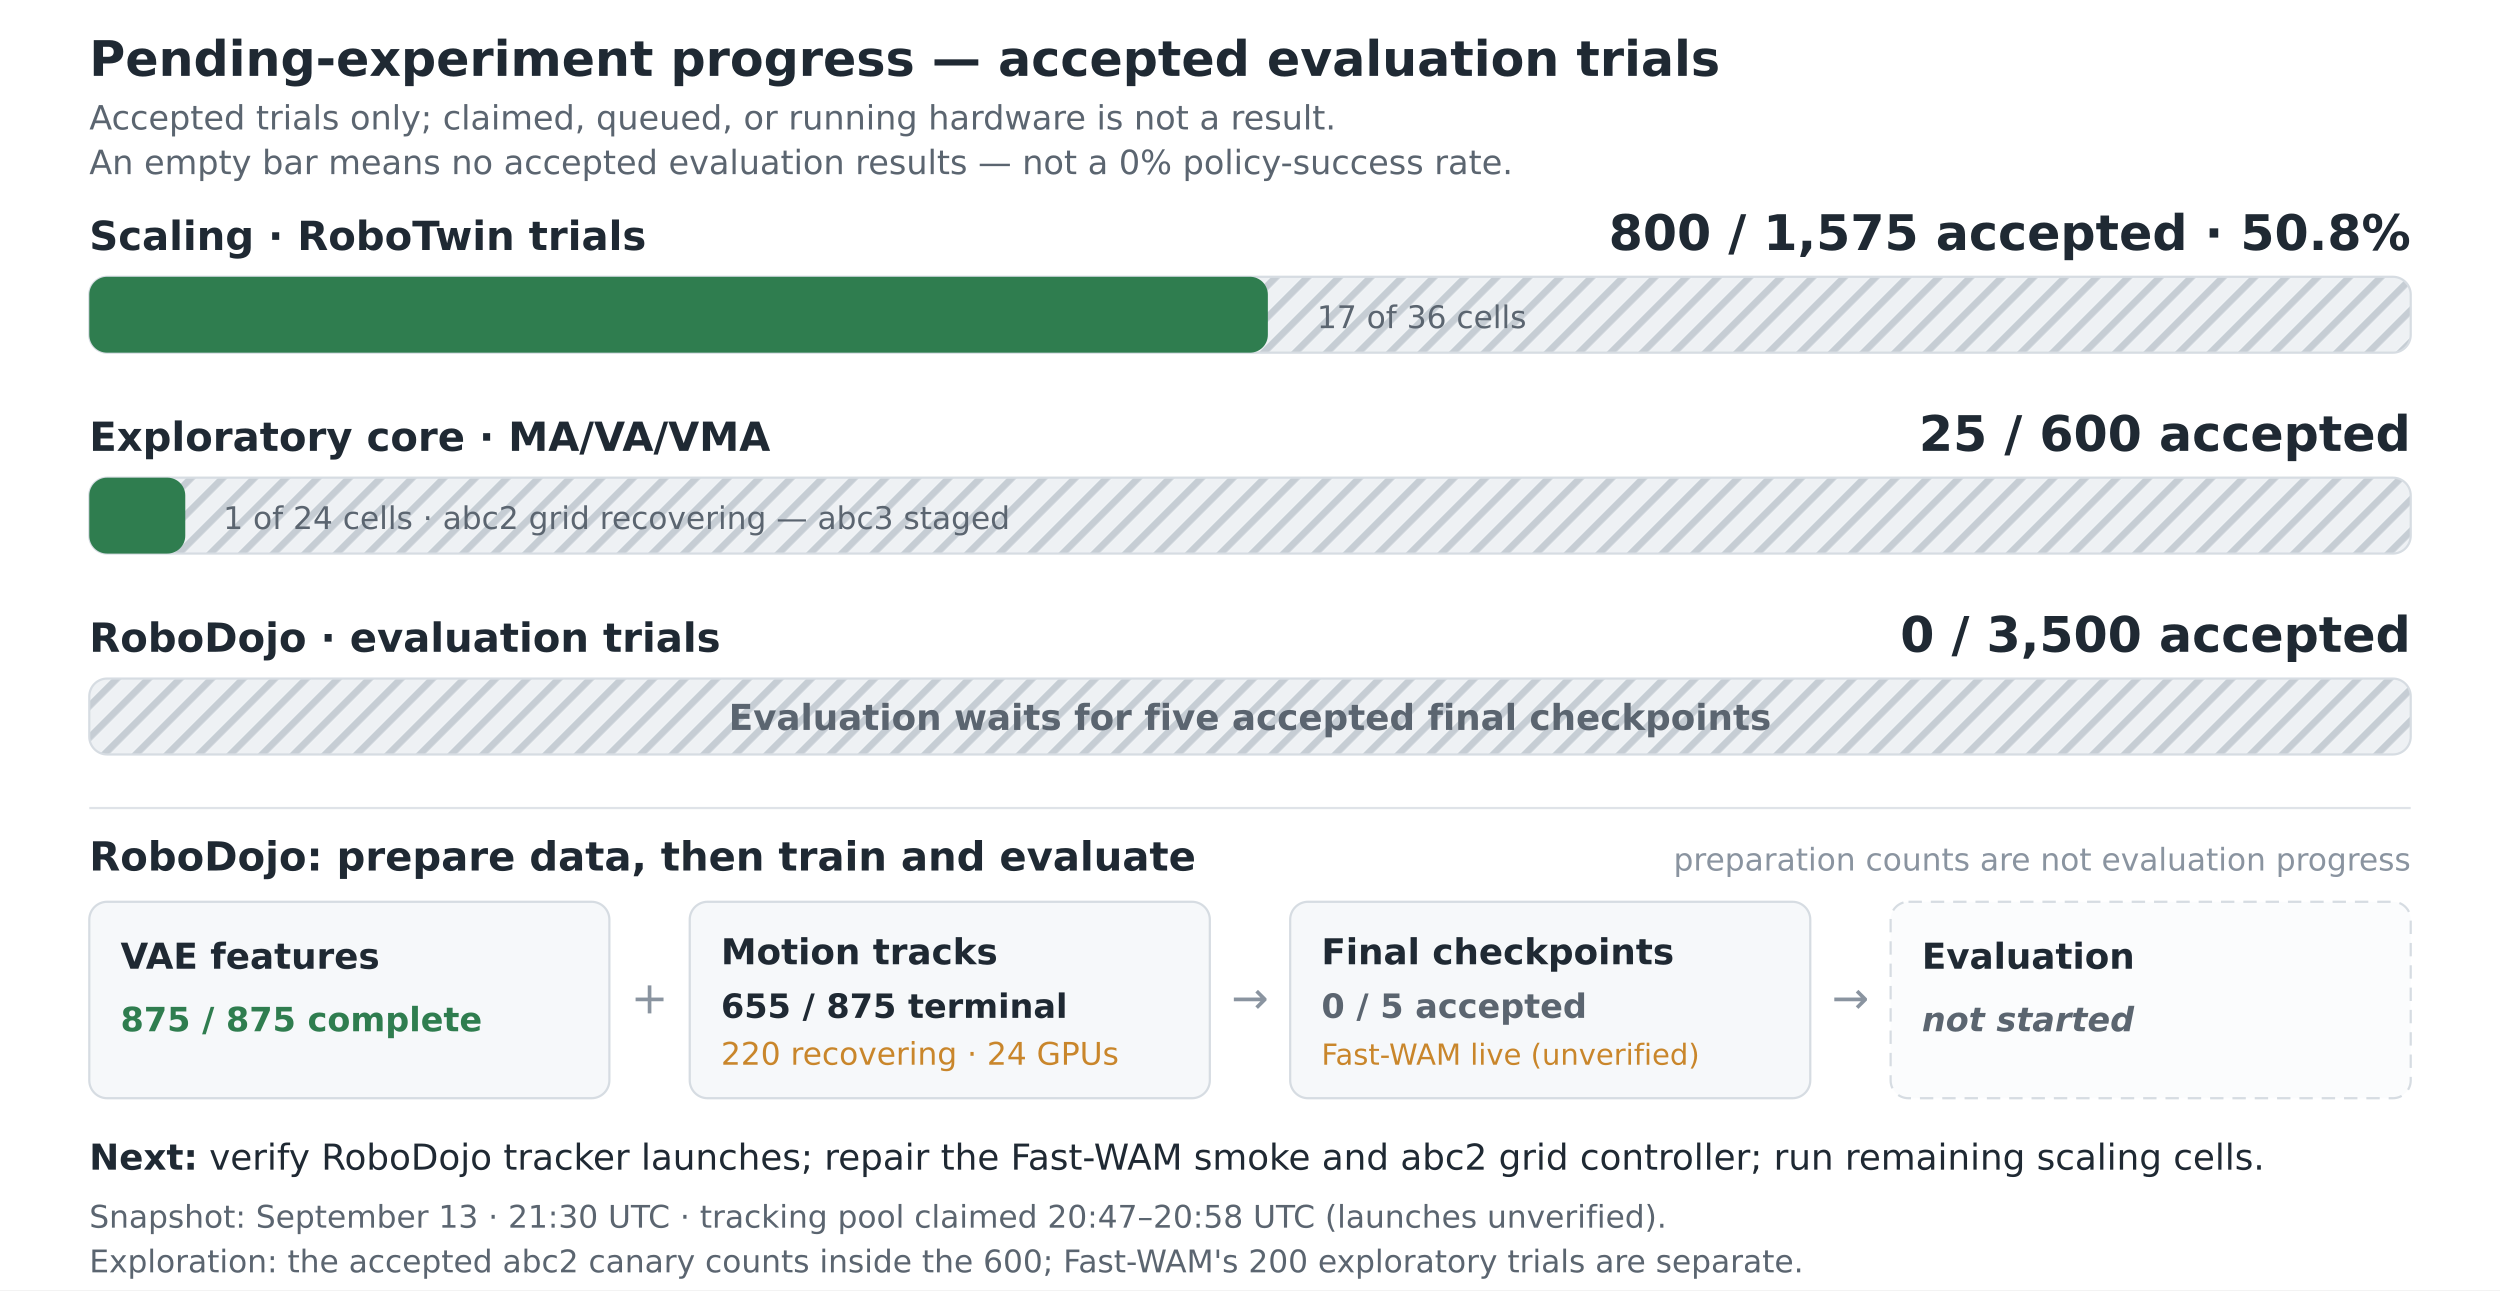
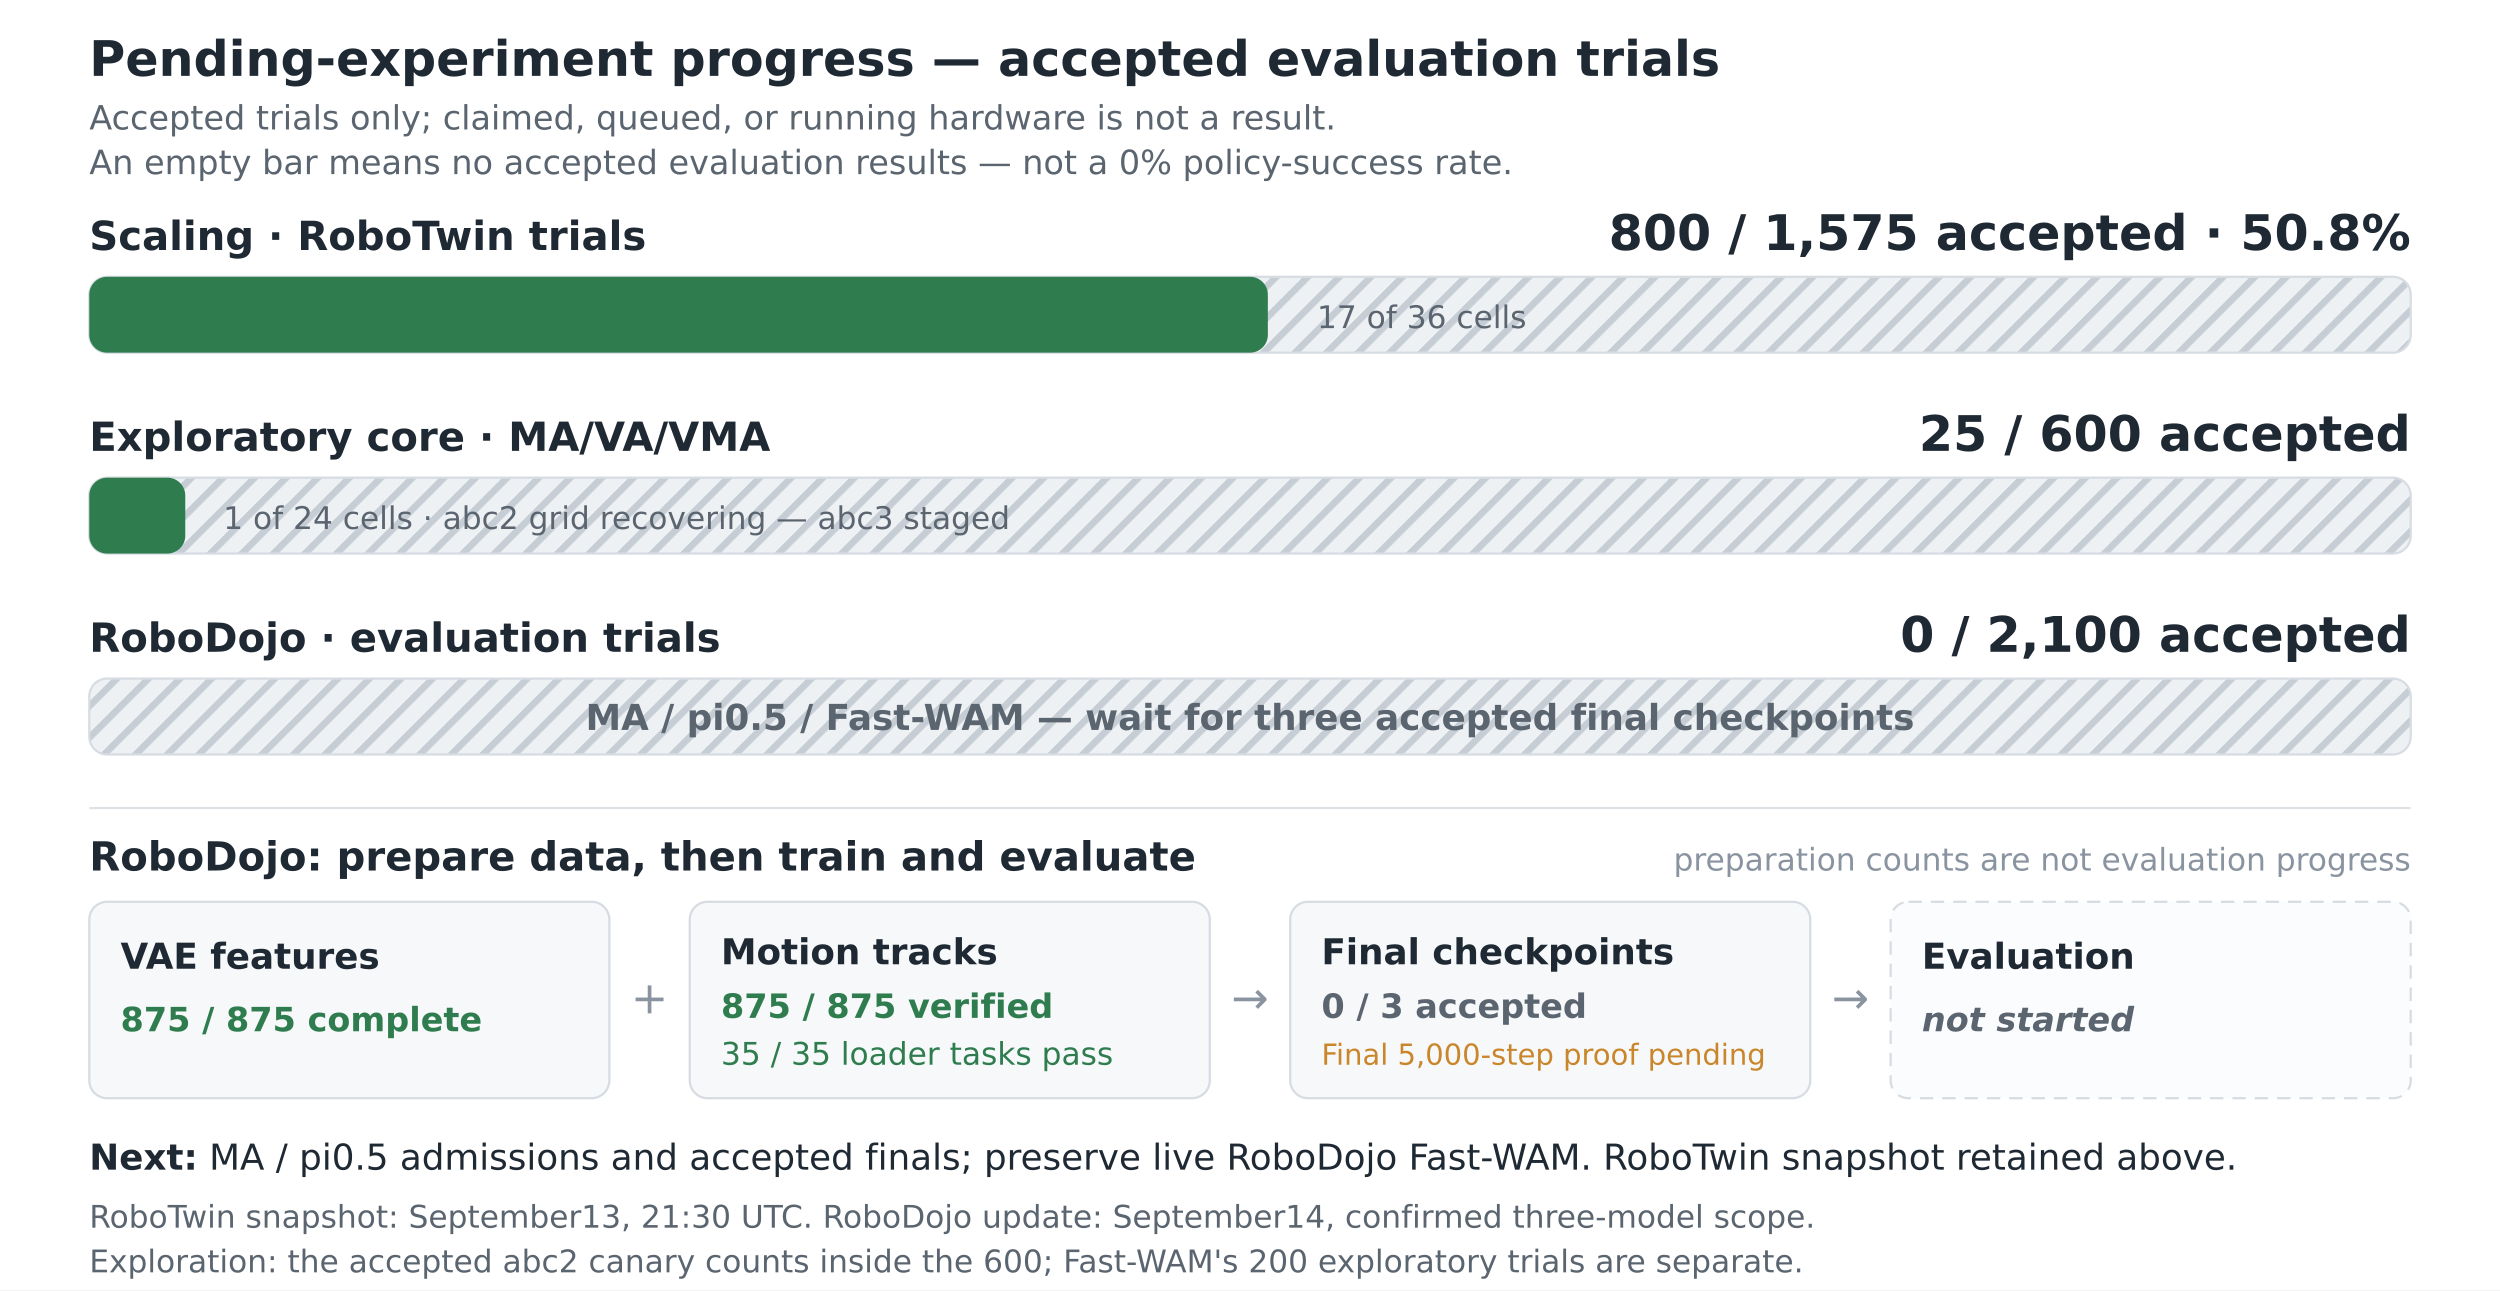
<svg xmlns="http://www.w3.org/2000/svg" version="1.1" width="1120" height="578" viewBox="0 0 1120 578" role="img" aria-labelledby="ov-title ov-desc">
  <defs>
    <pattern id="ov-hatch-gray" patternUnits="userSpaceOnUse" width="10" height="10" patternTransform="rotate(45)">
      <rect width="10" height="10" fill="#eef1f4" />
      <line x1="2" y1="0" x2="2" y2="10" stroke="#c6cdd4" stroke-width="3" />
    </pattern>
  </defs>
  <rect x="0" y="0" width="1120" height="578" fill="#ffffff" />
  <g font-family="DejaVu Sans, Arial, Helvetica, sans-serif">
    <text x="40" y="34" font-size="22" font-weight="bold" fill="#1f2933">Pending-experiment progress — accepted evaluation trials</text>
    <text x="40" y="58" font-size="15" fill="#5b6570">Accepted trials only; claimed, queued, or running hardware is not a result.</text>
    <text x="40" y="78" font-size="15" fill="#5b6570">An empty bar means no accepted evaluation results — not a 0% policy-success rate.</text>
    <text x="40" y="112" font-size="18" font-weight="bold" fill="#1f2933">Scaling · RoboTwin trials</text>
    <text x="1080" y="112" font-size="22" font-weight="bold" fill="#1f2933" text-anchor="end">800 / 1,575 accepted · 50.8%</text>
    <rect x="40" y="124" width="1040" height="34" rx="8" fill="url(#ov-hatch-gray)" stroke="#d6dce2" stroke-width="1" />
    <rect x="40" y="124" width="528" height="34" rx="8" fill="#2f7d4f" />
    <text x="590" y="147" font-size="14" fill="#5b6570">17 of 36 cells</text>
    <text x="40" y="202" font-size="18" font-weight="bold" fill="#1f2933">Exploratory core · MA/VA/VMA</text>
    <text x="1080" y="202" font-size="22" font-weight="bold" fill="#1f2933" text-anchor="end">25 / 600 accepted</text>
    <rect x="40" y="214" width="1040" height="34" rx="8" fill="url(#ov-hatch-gray)" stroke="#d6dce2" stroke-width="1" />
    <rect x="40" y="214" width="43" height="34" rx="8" fill="#2f7d4f" />
    <text x="100" y="237" font-size="14" fill="#5b6570">1 of 24 cells · abc2 grid recovering — abc3 staged</text>
    <text x="40" y="292" font-size="18" font-weight="bold" fill="#1f2933">RoboDojo · evaluation trials</text>
-     <text x="1080" y="292" font-size="22" font-weight="bold" fill="#1f2933" text-anchor="end">0 / 3,500 accepted</text>
+     <text x="1080" y="292" font-size="22" font-weight="bold" fill="#1f2933" text-anchor="end">0 / 2,100 accepted</text>
    <rect x="40" y="304" width="1040" height="34" rx="8" fill="url(#ov-hatch-gray)" stroke="#d6dce2" stroke-width="1" />
-     <text x="560" y="327" font-size="16" font-weight="bold" fill="#5b6570" text-anchor="middle">Evaluation waits for five accepted final checkpoints</text>
+     <text x="560" y="327" font-size="16" font-weight="bold" fill="#5b6570" text-anchor="middle">MA / pi0.5 / Fast-WAM — wait for three accepted final checkpoints</text>
    <line x1="40" y1="362" x2="1080" y2="362" stroke="#dfe3e8" stroke-width="1" />
    <text x="40" y="390" font-size="18" font-weight="bold" fill="#1f2933">RoboDojo: prepare data, then train and evaluate</text>
    <text x="1080" y="390" font-size="14" fill="#8a94a0" text-anchor="end">preparation counts are not evaluation progress</text>
    <rect x="40" y="404" width="233" height="88" rx="8" fill="#f6f8fa" stroke="#d6dce2" stroke-width="1" />
    <text x="54" y="434" font-size="16" font-weight="bold" fill="#1f2933">VAE features</text>
    <text x="54" y="462" font-size="15" font-weight="bold" fill="#2f7d4f">875 / 875 complete</text>
    <rect x="309" y="404" width="233" height="88" rx="8" fill="#f6f8fa" stroke="#d6dce2" stroke-width="1" />
    <text x="323" y="432" font-size="16" font-weight="bold" fill="#1f2933">Motion tracks</text>
-     <text x="323" y="456" font-size="15" font-weight="bold" fill="#1f2933">655 / 875 terminal</text>
-     <text x="323" y="477" font-size="14" fill="#c9862b">220 recovering · 24 GPUs</text>
+     <text x="323" y="456" font-size="15" font-weight="bold" fill="#2f7d4f">875 / 875 verified</text>
+     <text x="323" y="477" font-size="14" fill="#2f7d4f">35 / 35 loader tasks pass</text>
    <rect x="578" y="404" width="233" height="88" rx="8" fill="#f6f8fa" stroke="#d6dce2" stroke-width="1" />
    <text x="592" y="432" font-size="16" font-weight="bold" fill="#1f2933">Final checkpoints</text>
-     <text x="592" y="456" font-size="15" font-weight="bold" fill="#5b6570">0 / 5 accepted</text>
-     <text x="592" y="477" font-size="13" fill="#c9862b">Fast-WAM live (unverified)</text>
+     <text x="592" y="456" font-size="15" font-weight="bold" fill="#5b6570">0 / 3 accepted</text>
+     <text x="592" y="477" font-size="13" fill="#c9862b">Final 5,000-step proof pending</text>
    <rect x="847" y="404" width="233" height="88" rx="8" fill="#fbfcfd" stroke="#d6dce2" stroke-width="1" stroke-dasharray="6 4" />
    <text x="861" y="434" font-size="16" font-weight="bold" fill="#1f2933">Evaluation</text>
    <text x="861" y="462" font-size="15" font-weight="bold" font-style="italic" fill="#5b6570">not started</text>
    <text x="291" y="454" font-size="20" fill="#8a94a0" text-anchor="middle">+</text>
    <text x="560" y="454" font-size="20" fill="#8a94a0" text-anchor="middle">→</text>
    <text x="829" y="454" font-size="20" fill="#8a94a0" text-anchor="middle">→</text>
    <text x="40" y="524" font-size="16" fill="#1f2933">
-       <tspan font-weight="bold">Next:</tspan> verify RoboDojo tracker launches; repair the Fast-WAM smoke and abc2 grid controller; run remaining scaling cells.</text>
-     <text x="40" y="550" font-size="14" fill="#5b6570">Snapshot: September 13 · 21:30 UTC · tracking pool claimed 20:47–20:58 UTC (launches unverified).</text>
+       <tspan font-weight="bold">Next:</tspan> MA / pi0.5 admissions and accepted finals; preserve live RoboDojo Fast-WAM. RoboTwin snapshot retained above.</text>
+     <text x="40" y="550" font-size="14" fill="#5b6570">RoboTwin snapshot: September13, 21:30 UTC. RoboDojo update: September14, confirmed three-model scope.</text>
    <text x="40" y="570" font-size="14" fill="#5b6570">Exploration: the accepted abc2 canary counts inside the 600; Fast-WAM's 200 exploratory trials are separate.</text>
  </g>
</svg>
